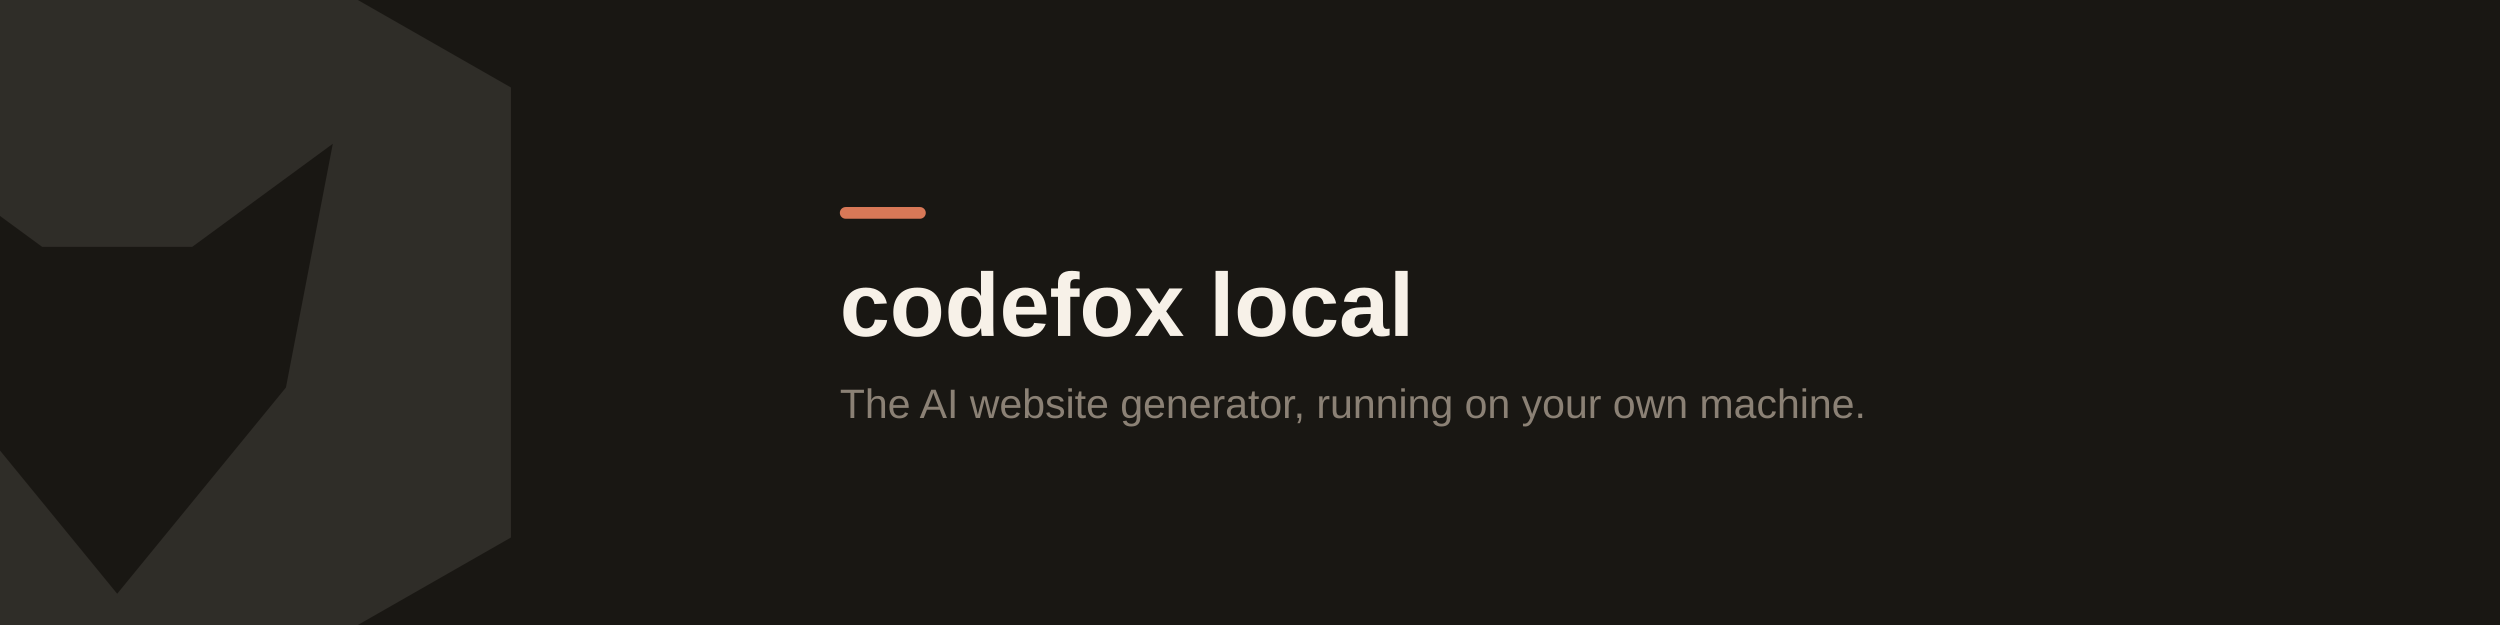
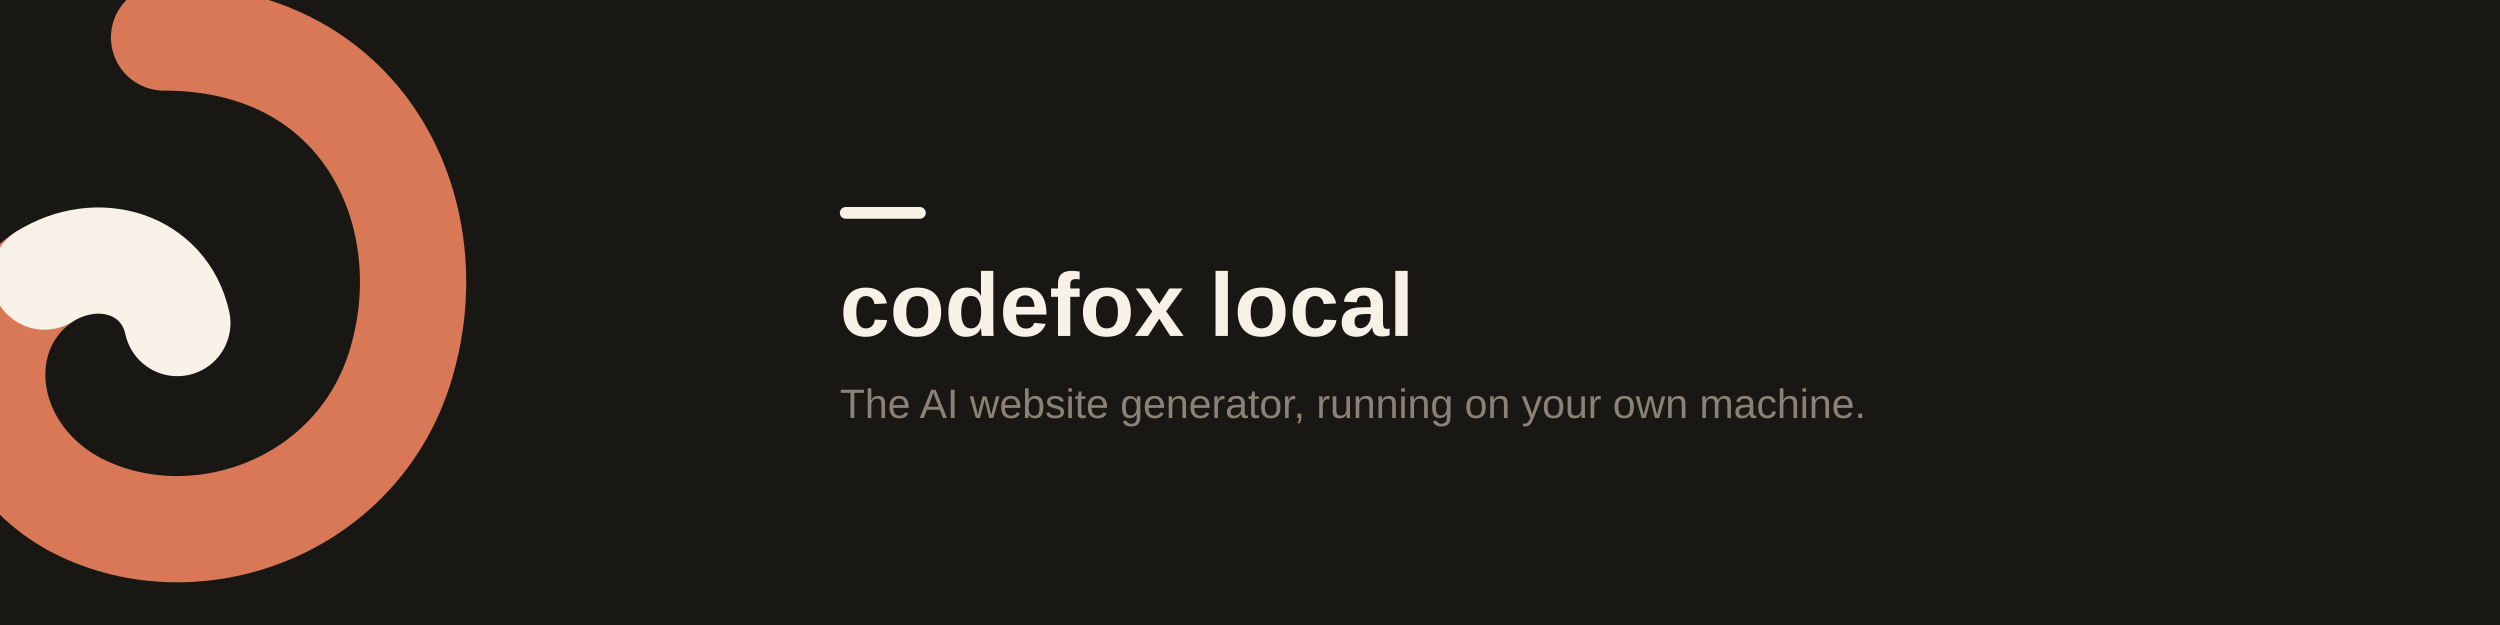
<svg xmlns="http://www.w3.org/2000/svg" viewBox="0 0 1280 320">
  <rect width="1280" height="320" fill="#191713" />
-   <g transform="translate(-228,-128) scale(4.8)">
-     <path fill-rule="evenodd" fill="#F7F1E8" opacity=".10" d="M60 12 L102 36 V84 L60 108 L18 84 V36 Z M42 68 L37 42 L52 53 H68 L83 42 L78 68 L60 90 Z" />
+   <g transform="translate(-120,-42) scale(3.4)">
+     <path d="M60 18 C 90 18 102 44 96 66 C 90 89 64 98 46 88 C 32 80 30 62 42 54" fill="none" stroke="#D87857" stroke-width="16" stroke-linecap="round" />
+     <path d="M42 54 C 50 49 60 52 62 61" fill="none" stroke="#F7F1E8" stroke-width="16" stroke-linecap="round" />
  </g>
-   <rect x="430" y="106" width="44" height="6" rx="3" fill="#D87857" />
+   <rect x="430" y="106" width="44" height="6" rx="3" fill="#F7F1E8" />
  <text x="430" y="172" font-family="-apple-system,'Helvetica Neue',Arial,sans-serif" font-size="46" font-weight="800" fill="#F7F1E8">codefox local</text>
  <text x="430" y="214" font-family="-apple-system,'Helvetica Neue',Arial,sans-serif" font-size="21" fill="#8B8175">The AI website generator, running on your own machine.</text>
</svg>
